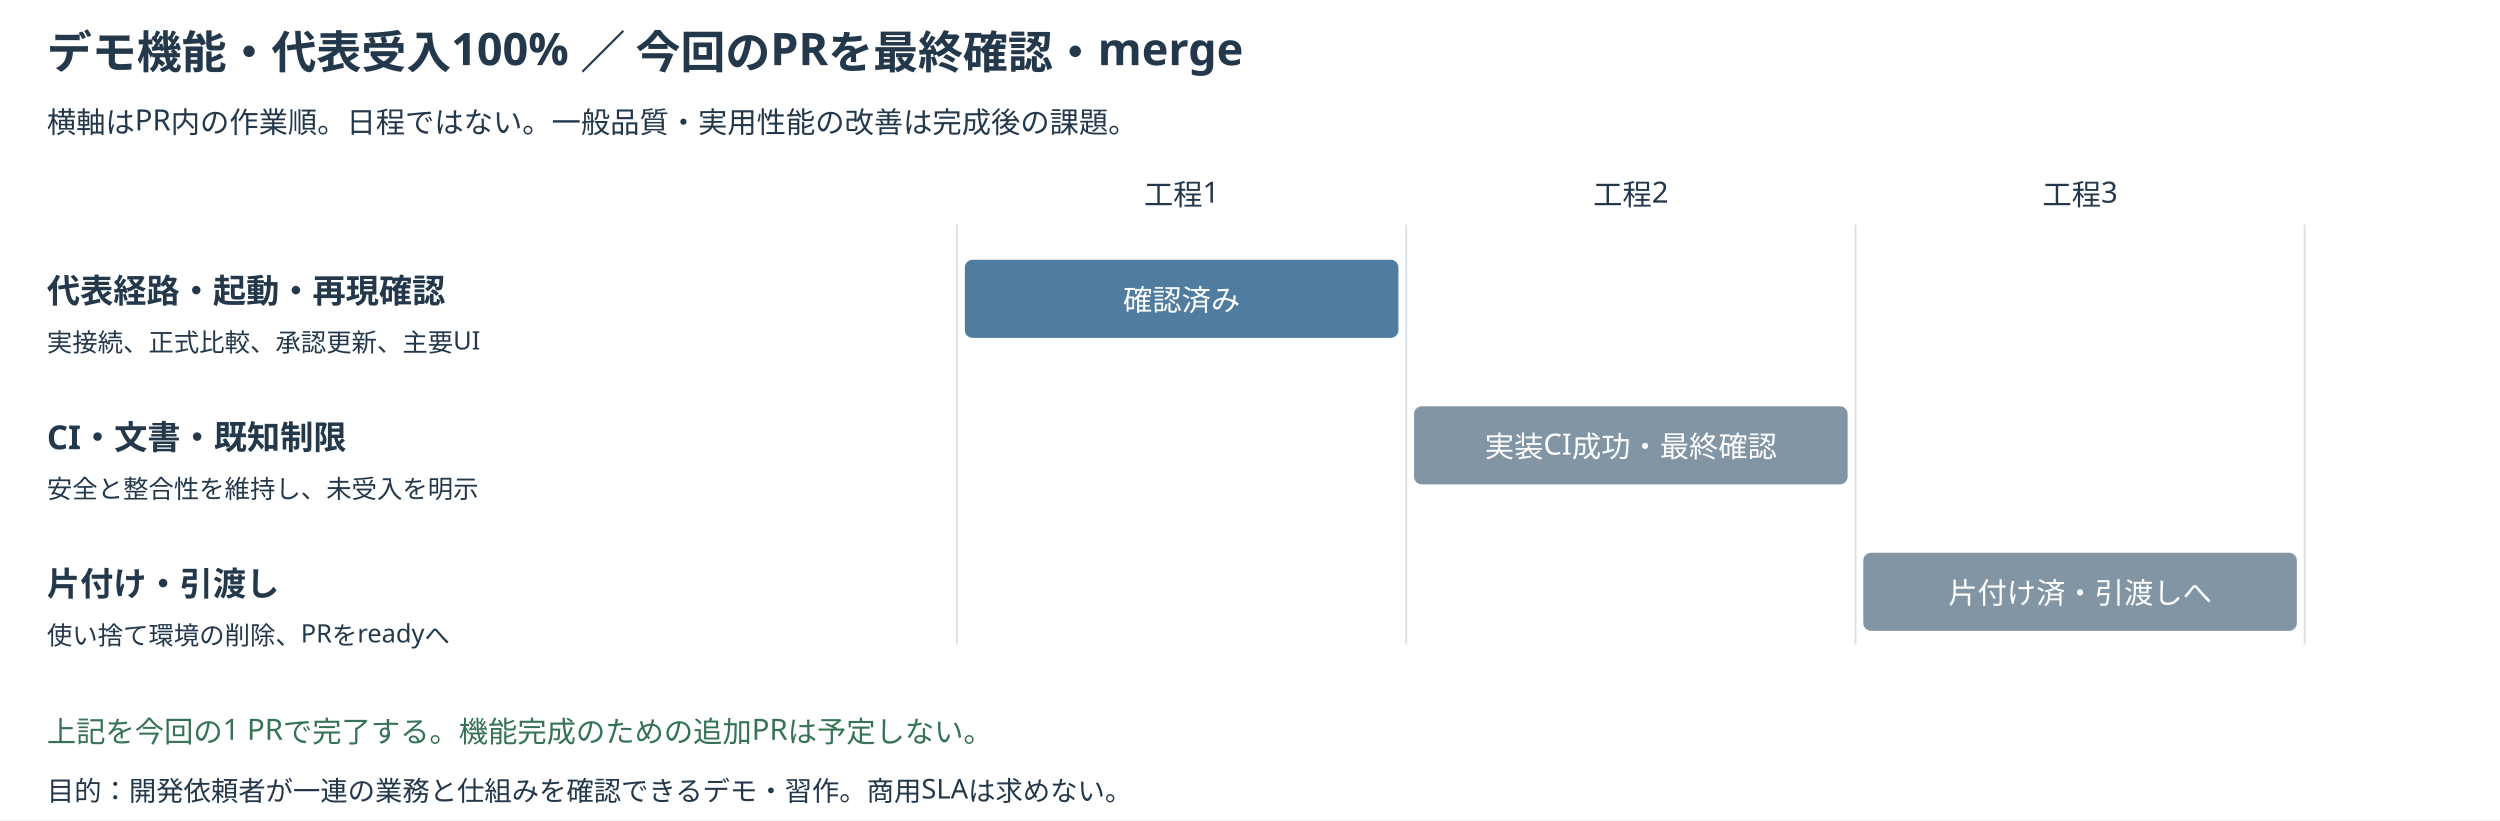
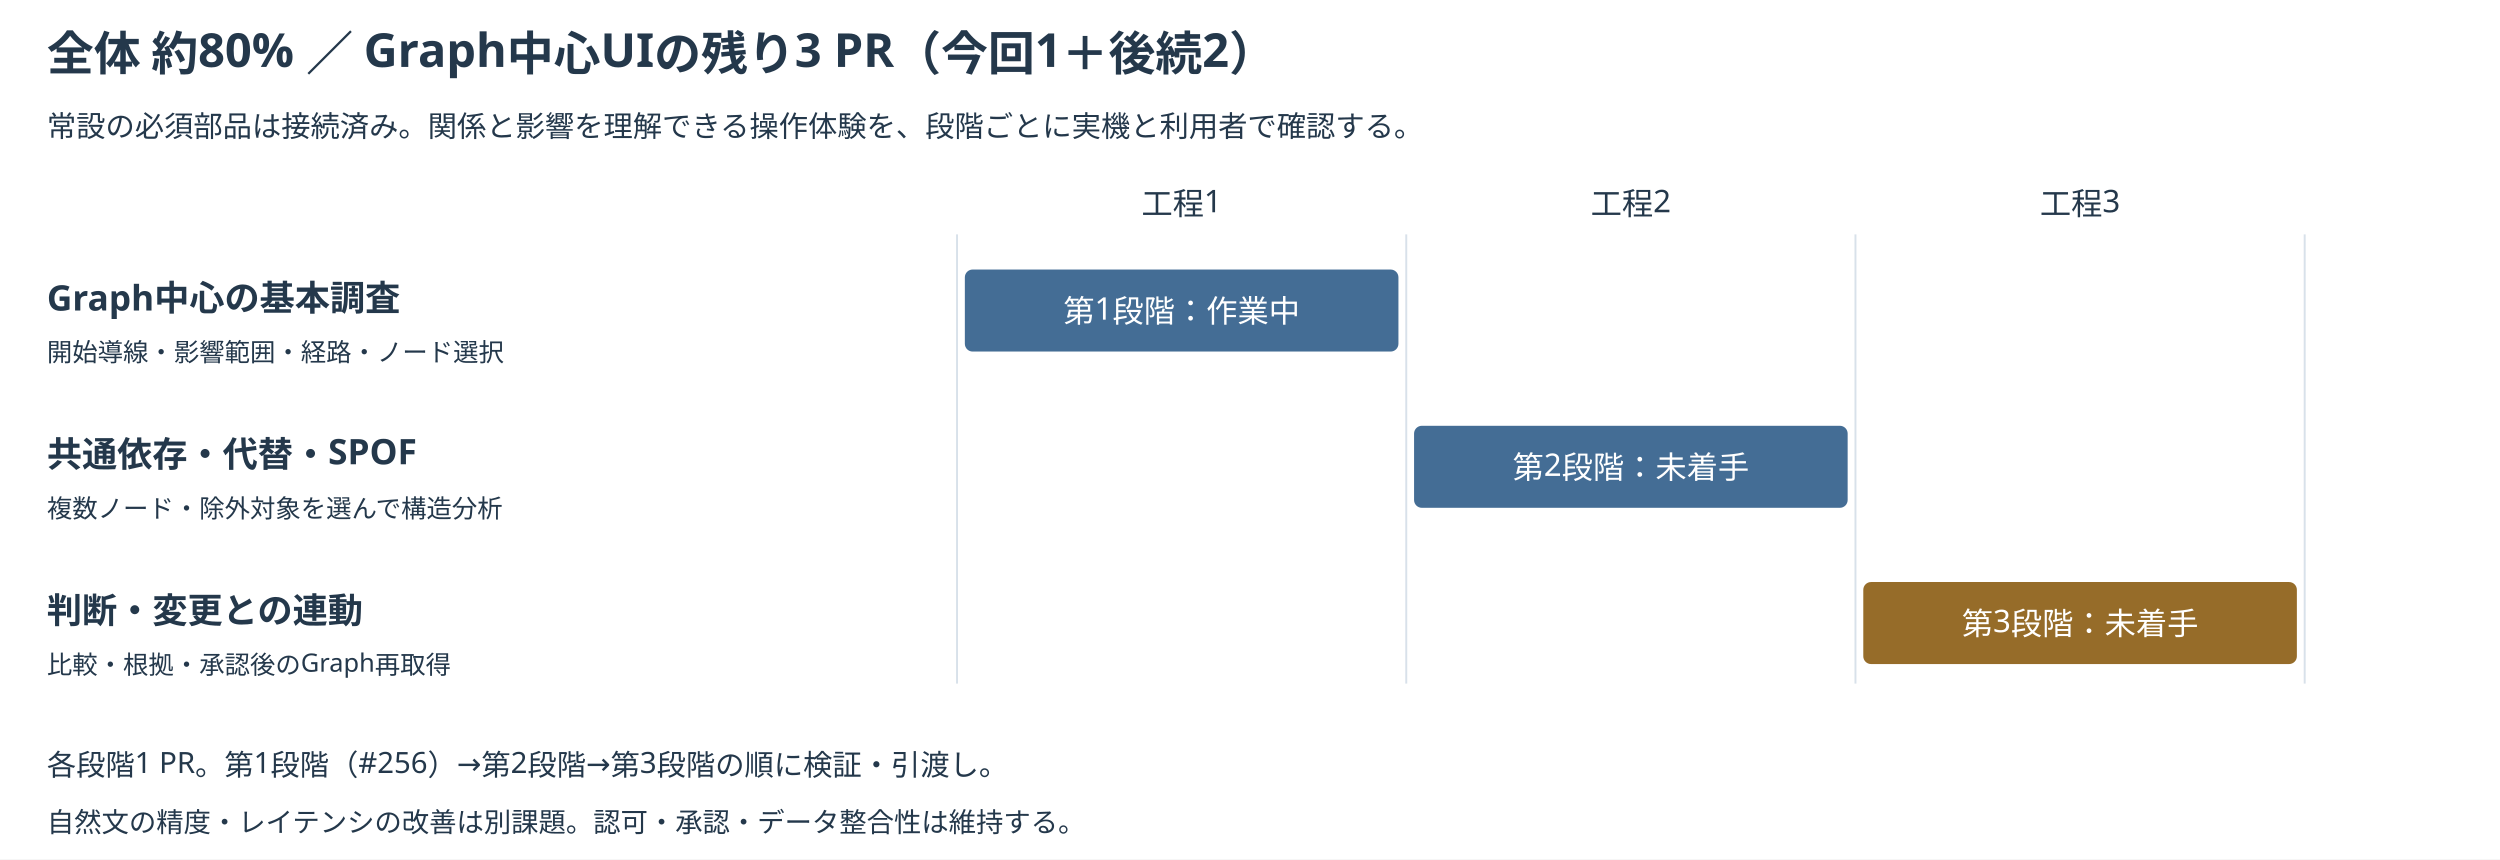
- <svg xmlns="http://www.w3.org/2000/svg" width="1280" height="420" viewBox="0 0 1280 420" role="img" aria-labelledby="title desc">
-   <rect width="1280" height="420" fill="white" />
+ <svg xmlns="http://www.w3.org/2000/svg" width="1280" height="440" viewBox="0 0 1280 440" role="img" aria-labelledby="title desc">
+   <rect width="1280" height="440" fill="white" />
  <g font-family="sans-serif" fill="#24384b">
-     <text x="24" y="35" font-size="23" font-weight="bold">デモ機能・代表受入100% ／ 今回のPRを最終確認・merge</text>
-     <text x="24" y="68" font-size="15">横軸はPR内の作業順。日程ではない。一般品質・実用性能の改善は完成後の課題。</text>
-     <path d="M490 115V330 M720 115V330 M950 115V330 M1180 115V330" stroke="#dae2e9" />
-     <text x="605" y="105" text-anchor="middle" font-size="15">工程1</text>
-     <text x="835" y="105" text-anchor="middle" font-size="15">工程2</text>
-     <text x="1065" y="105" text-anchor="middle" font-size="15">工程3</text>
-     <text x="24" y="155" font-size="17" font-weight="bold">代表経路・起動・再現確認</text>
-     <text x="24" y="180" font-size="13">実接続、正式比較、承認更新、主要UI</text>
-     <rect x="494" y="133" width="222" height="40" rx="4" fill="#507ca0" />
-     <text x="605" y="159" text-anchor="middle" font-size="15" fill="white">確認済み</text>
-     <text x="24" y="230" font-size="17" font-weight="bold">CI・文書・既知制限</text>
-     <text x="24" y="255" font-size="13">安全と整合性を維持し、未受入を明示</text>
-     <rect x="724" y="208" width="222" height="40" rx="4" fill="#8295a5" />
-     <text x="835" y="234" text-anchor="middle" font-size="15" fill="white">実装CI成功・最終確認</text>
-     <text x="24" y="305" font-size="17" font-weight="bold">片付け・引渡し</text>
-     <text x="24" y="330" font-size="13">使い捨て環境の削除、PRをreadyへ</text>
-     <rect x="954" y="283" width="222" height="40" rx="4" fill="#8295a5" />
-     <text x="1065" y="309" text-anchor="middle" font-size="15" fill="white">片付け済・引渡しへ</text>
-     <text x="24" y="380" font-size="15" fill="#357354">上記を今回の1 PRで完了する。機能完成のための追加PRは予定しない。</text>
-     <text x="24" y="410" font-size="14">目的：開発依頼者が一連の業務と仕組みを確認できるデモ・習作。商用SLAは求めない。</text>
+     <text x="24" y="36" font-size="24" font-weight="bold">全体 約80% ／ Graph中心UIの残り3 PR（今回1＋後続2）</text>
+     <text x="24" y="70" font-size="15">常設の必須部品は接続済み。関係と影響を理解できる操作体験を、段階ごとに実機と利用者で確認する。</text>
+     <path d="M490 120V350 M720 120V350 M950 120V350 M1180 120V350" stroke="#d8e1ea" />
+     <text x="605" y="110" text-anchor="middle" font-size="16">工程1</text>
+     <text x="835" y="110" text-anchor="middle" font-size="16">工程2</text>
+     <text x="1065" y="110" text-anchor="middle" font-size="16">工程3</text>
+     <text x="24" y="159" font-size="18" font-weight="bold">Graph中心の基本調査</text>
+     <text x="24" y="185" font-size="13">開始導線・影響範囲・経路・ノード選択</text>
+     <rect x="494" y="138" width="222" height="42" rx="4" fill="#446d95" />
+     <text x="605" y="165" text-anchor="middle" font-size="16" fill="white">第1段階：作業中</text>
+     <text x="24" y="239" font-size="18" font-weight="bold">共通依存・代替・SPOF</text>
+     <text x="24" y="265" font-size="13">複数ノード・除外対象を選んで構造分析</text>
+     <rect x="724" y="218" width="222" height="42" rx="4" fill="#446d95" />
+     <text x="835" y="245" text-anchor="middle" font-size="16" fill="white">第2段階：未着手</text>
+     <text x="24" y="319" font-size="18" font-weight="bold">判断・変更との連動</text>
+     <text x="24" y="345" font-size="13">比較・根拠・承認後のGraph再取得</text>
+     <rect x="954" y="298" width="222" height="42" rx="4" fill="#966c29" />
+     <text x="1065" y="325" text-anchor="middle" font-size="16" fill="white">第3段階：未着手</text>
+     <text x="24" y="397" font-size="15">各段階1 PR。第1段階（#256）→第2段階→第3段階の順に検証・引渡し。</text>
+     <text x="24" y="426" font-size="14">自然文の精度・レイテンシの改善は別課題。認可・承認・データ整合性は維持する。</text>
  </g>
</svg>
